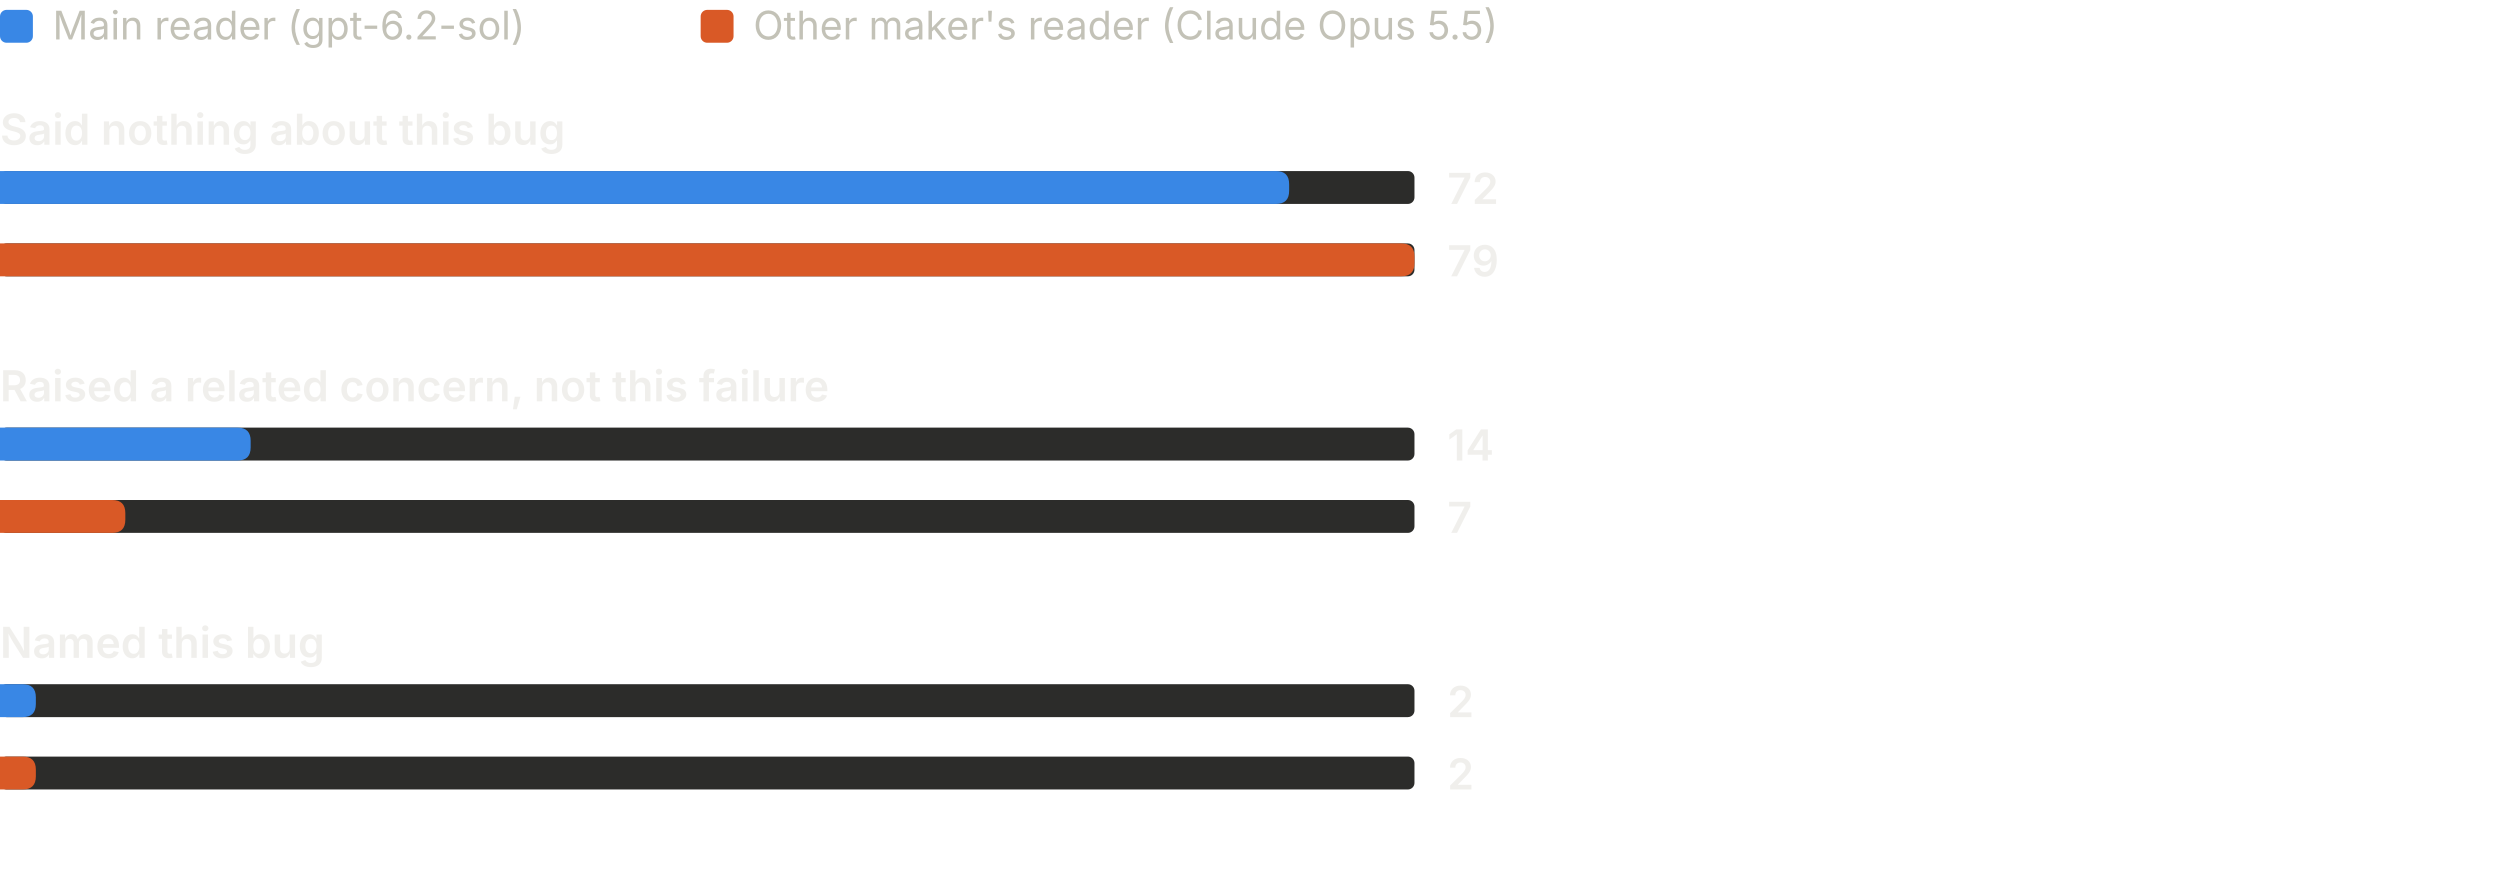
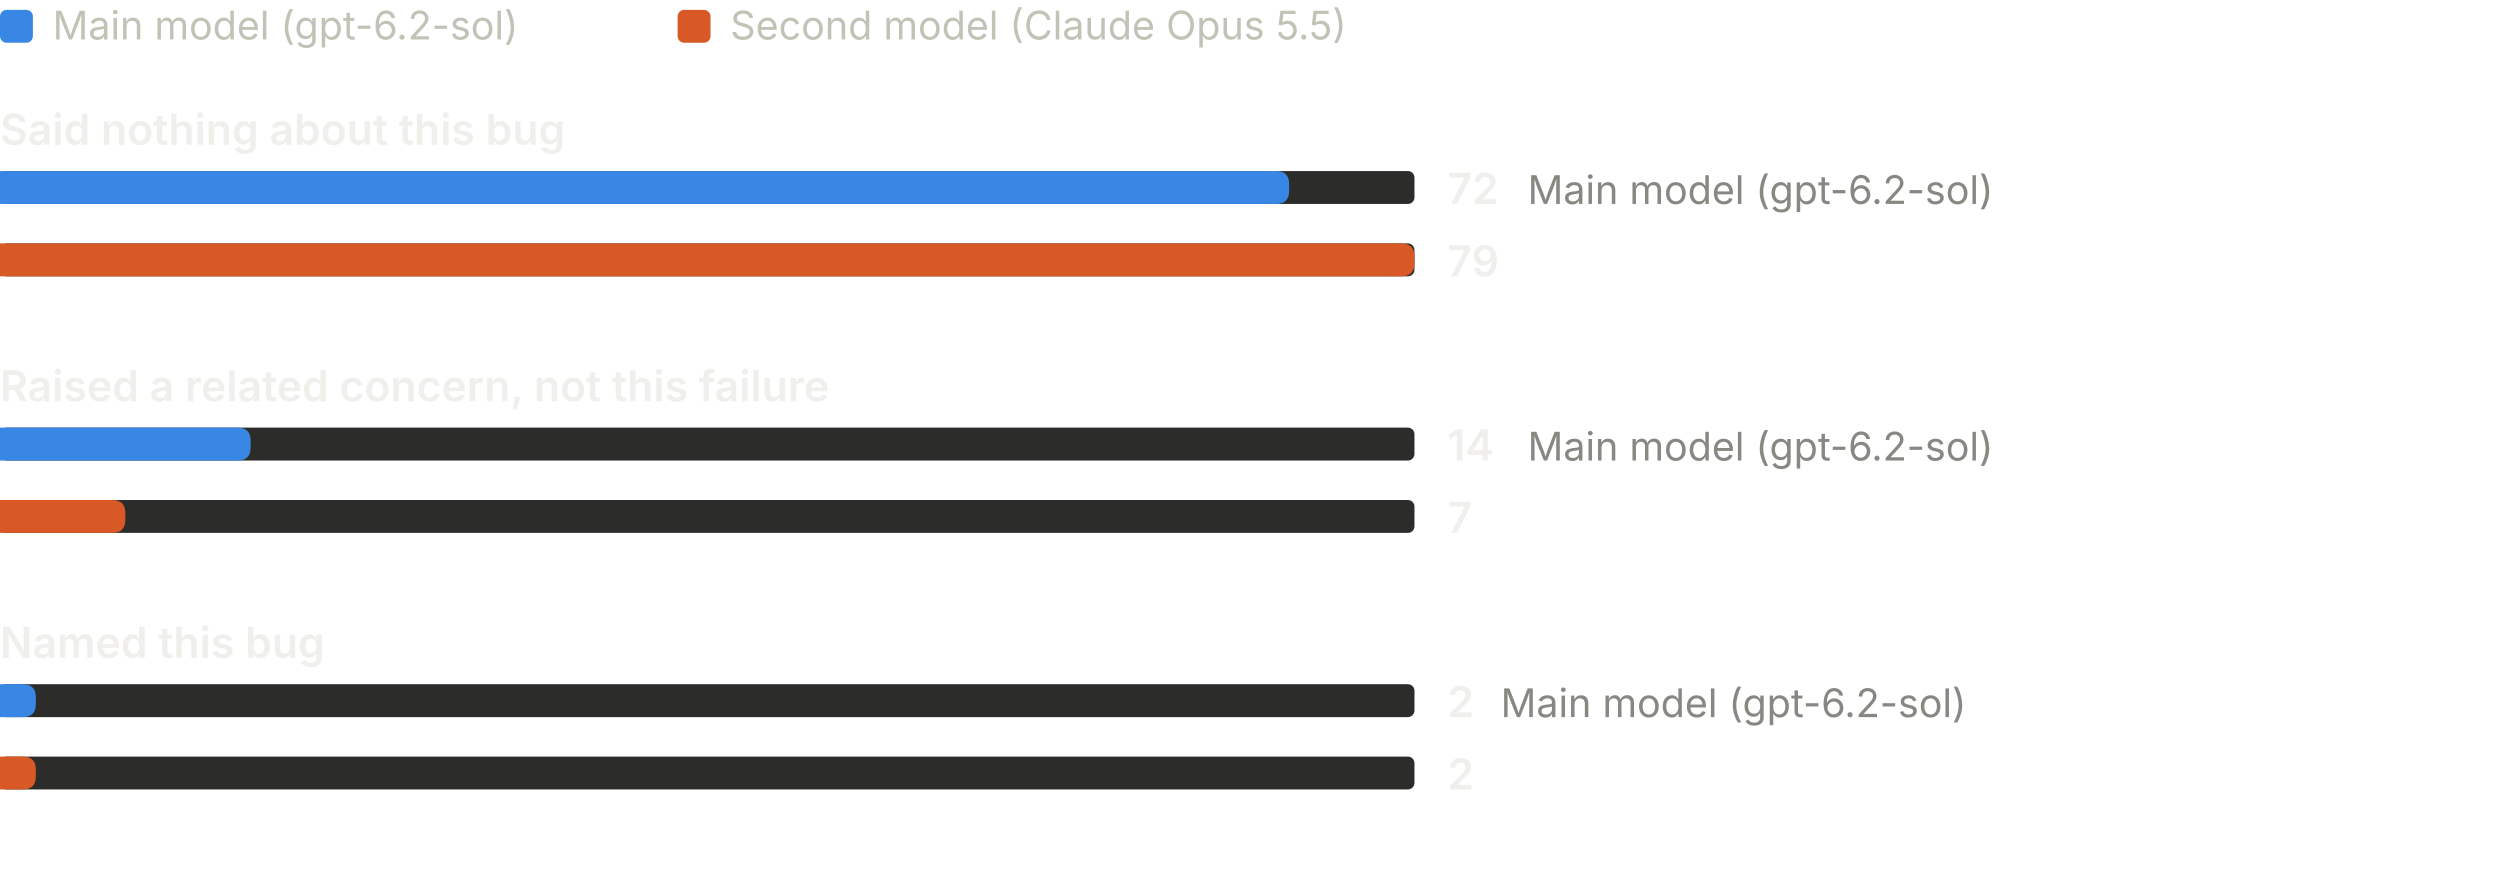
- <svg xmlns="http://www.w3.org/2000/svg" width="760" height="264" viewBox="0 0 760 264" role="img" aria-label="What the bot's review said about the bug, by two readers">
+ <svg xmlns="http://www.w3.org/2000/svg" width="760" height="264" viewBox="0 0 760 264" role="img" aria-label="What the bot's review said about the bug, by two models">
  <rect x="0" y="3" width="10" height="10" rx="2" fill="#3987e5" />
-   <text x="16.0" y="12" fill="#c3c2b7" font-size="12" font-weight="400" text-anchor="start" font-family="system-ui, -apple-system, Segoe UI, sans-serif">Main reader (gpt-6.2-sol)</text>
-   <rect x="213.0" y="3" width="10" height="10" rx="2" fill="#d95926" />
-   <text x="229.0" y="12" fill="#c3c2b7" font-size="12" font-weight="400" text-anchor="start" font-family="system-ui, -apple-system, Segoe UI, sans-serif">Other maker's reader (Claude Opus 5.5)</text>
+   <text x="16.0" y="12" fill="#c3c2b7" font-size="12" font-weight="400" text-anchor="start" font-family="system-ui, -apple-system, Segoe UI, sans-serif">Main model (gpt-6.2-sol)</text>
+   <rect x="206.0" y="3" width="10" height="10" rx="2" fill="#d95926" />
+   <text x="222.0" y="12" fill="#c3c2b7" font-size="12" font-weight="400" text-anchor="start" font-family="system-ui, -apple-system, Segoe UI, sans-serif">Second model (Claude Opus 5.5)</text>
  <text x="0.0" y="44" fill="#f0efec" font-size="13" font-weight="600" text-anchor="start" font-family="system-ui, -apple-system, Segoe UI, sans-serif">Said nothing about this bug</text>
  <rect x="0" y="52" width="430" height="10" rx="2" fill="#2c2c2a" />
  <path d="M0,52 H387.9 Q391.9,52 391.9,56 V58 Q391.9,62 387.9,62 H0 Z" fill="#3987e5" />
  <text x="440.0" y="62" fill="#f0efec" font-size="13" font-weight="600" text-anchor="start" font-family="system-ui, -apple-system, Segoe UI, sans-serif">72</text>
+   <text x="464.4" y="62" fill="#898781" font-size="12" font-weight="400" text-anchor="start" font-family="system-ui, -apple-system, Segoe UI, sans-serif">Main model (gpt-6.2-sol)</text>
  <rect x="0" y="74" width="430" height="10" rx="2" fill="#2c2c2a" />
  <path d="M0,74 H426.0 Q430.0,74 430.0,78 V80 Q430.0,84 426.0,84 H0 Z" fill="#d95926" />
  <text x="440.0" y="84" fill="#f0efec" font-size="13" font-weight="600" text-anchor="start" font-family="system-ui, -apple-system, Segoe UI, sans-serif">79</text>
  <text x="0.0" y="122" fill="#f0efec" font-size="13" font-weight="600" text-anchor="start" font-family="system-ui, -apple-system, Segoe UI, sans-serif">Raised a related concern, not this failure</text>
  <rect x="0" y="130" width="430" height="10" rx="2" fill="#2c2c2a" />
  <path d="M0,130 H72.2 Q76.2,130 76.2,134 V136 Q76.2,140 72.2,140 H0 Z" fill="#3987e5" />
  <text x="440.0" y="140" fill="#f0efec" font-size="13" font-weight="600" text-anchor="start" font-family="system-ui, -apple-system, Segoe UI, sans-serif">14</text>
+   <text x="464.4" y="140" fill="#898781" font-size="12" font-weight="400" text-anchor="start" font-family="system-ui, -apple-system, Segoe UI, sans-serif">Main model (gpt-6.2-sol)</text>
  <rect x="0" y="152" width="430" height="10" rx="2" fill="#2c2c2a" />
  <path d="M0,152 H34.1 Q38.1,152 38.1,156 V158 Q38.1,162 34.1,162 H0 Z" fill="#d95926" />
  <text x="440.0" y="162" fill="#f0efec" font-size="13" font-weight="600" text-anchor="start" font-family="system-ui, -apple-system, Segoe UI, sans-serif">7</text>
  <text x="0.0" y="200" fill="#f0efec" font-size="13" font-weight="600" text-anchor="start" font-family="system-ui, -apple-system, Segoe UI, sans-serif">Named this bug</text>
  <rect x="0" y="208" width="430" height="10" rx="2" fill="#2c2c2a" />
  <path d="M0,208 H6.9 Q10.9,208 10.9,212 V214 Q10.9,218 6.9,218 H0 Z" fill="#3987e5" />
  <text x="440.0" y="218" fill="#f0efec" font-size="13" font-weight="600" text-anchor="start" font-family="system-ui, -apple-system, Segoe UI, sans-serif">2</text>
+   <text x="456.2" y="218" fill="#898781" font-size="12" font-weight="400" text-anchor="start" font-family="system-ui, -apple-system, Segoe UI, sans-serif">Main model (gpt-6.2-sol)</text>
  <rect x="0" y="230" width="430" height="10" rx="2" fill="#2c2c2a" />
  <path d="M0,230 H6.9 Q10.9,230 10.9,234 V236 Q10.9,240 6.9,240 H0 Z" fill="#d95926" />
  <text x="440.0" y="240" fill="#f0efec" font-size="13" font-weight="600" text-anchor="start" font-family="system-ui, -apple-system, Segoe UI, sans-serif">2</text>
</svg>
